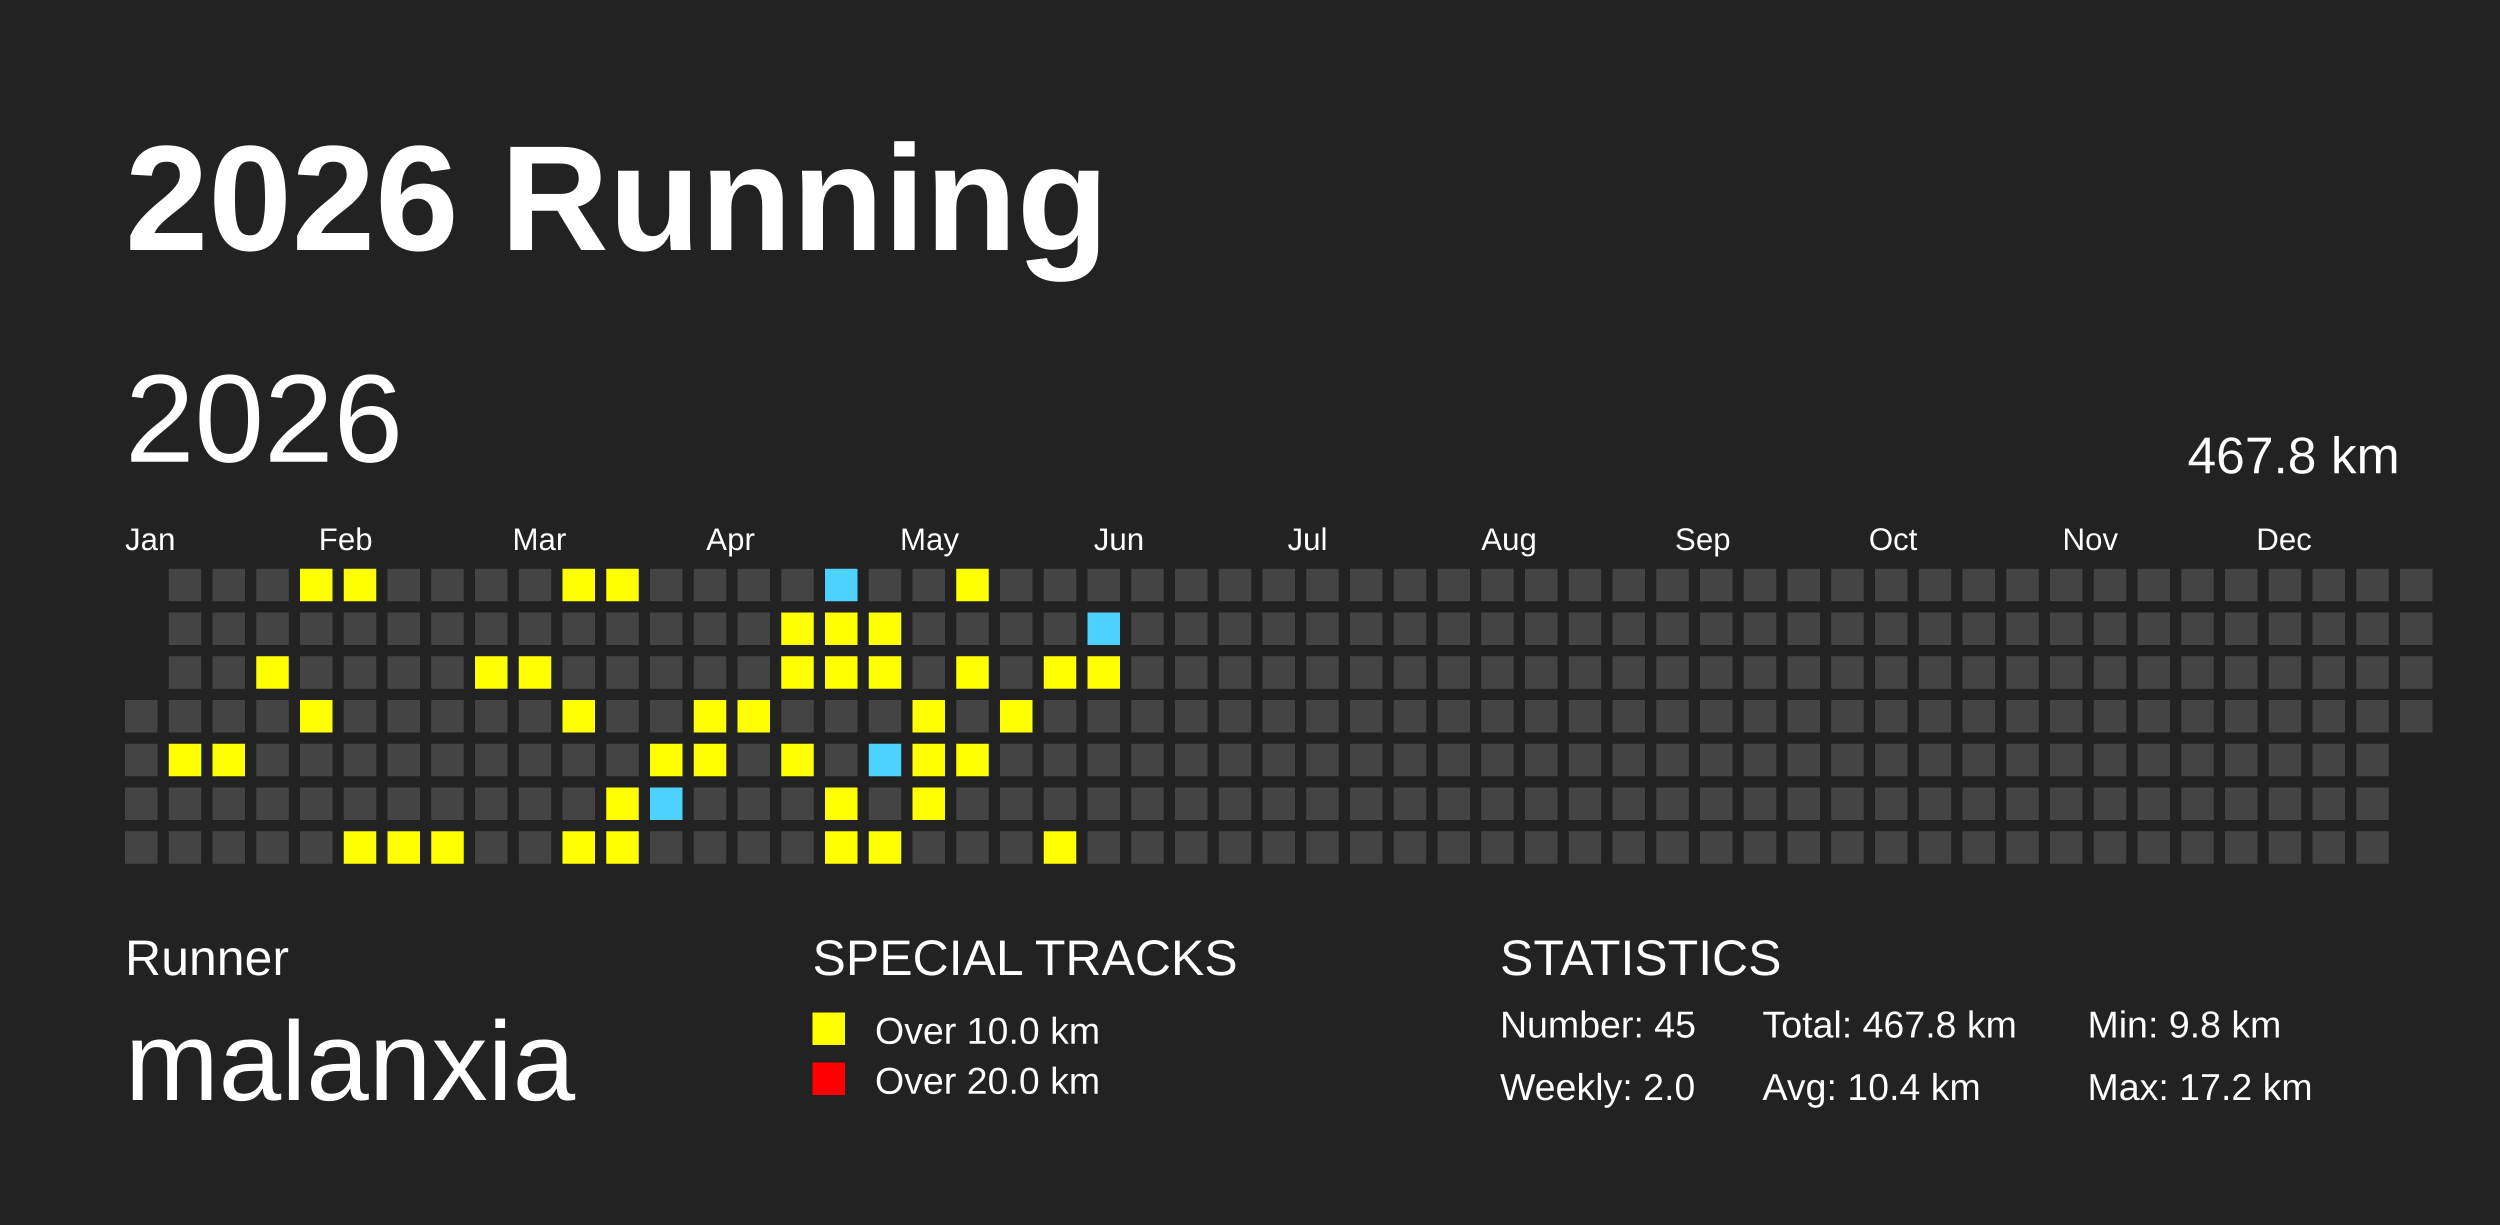
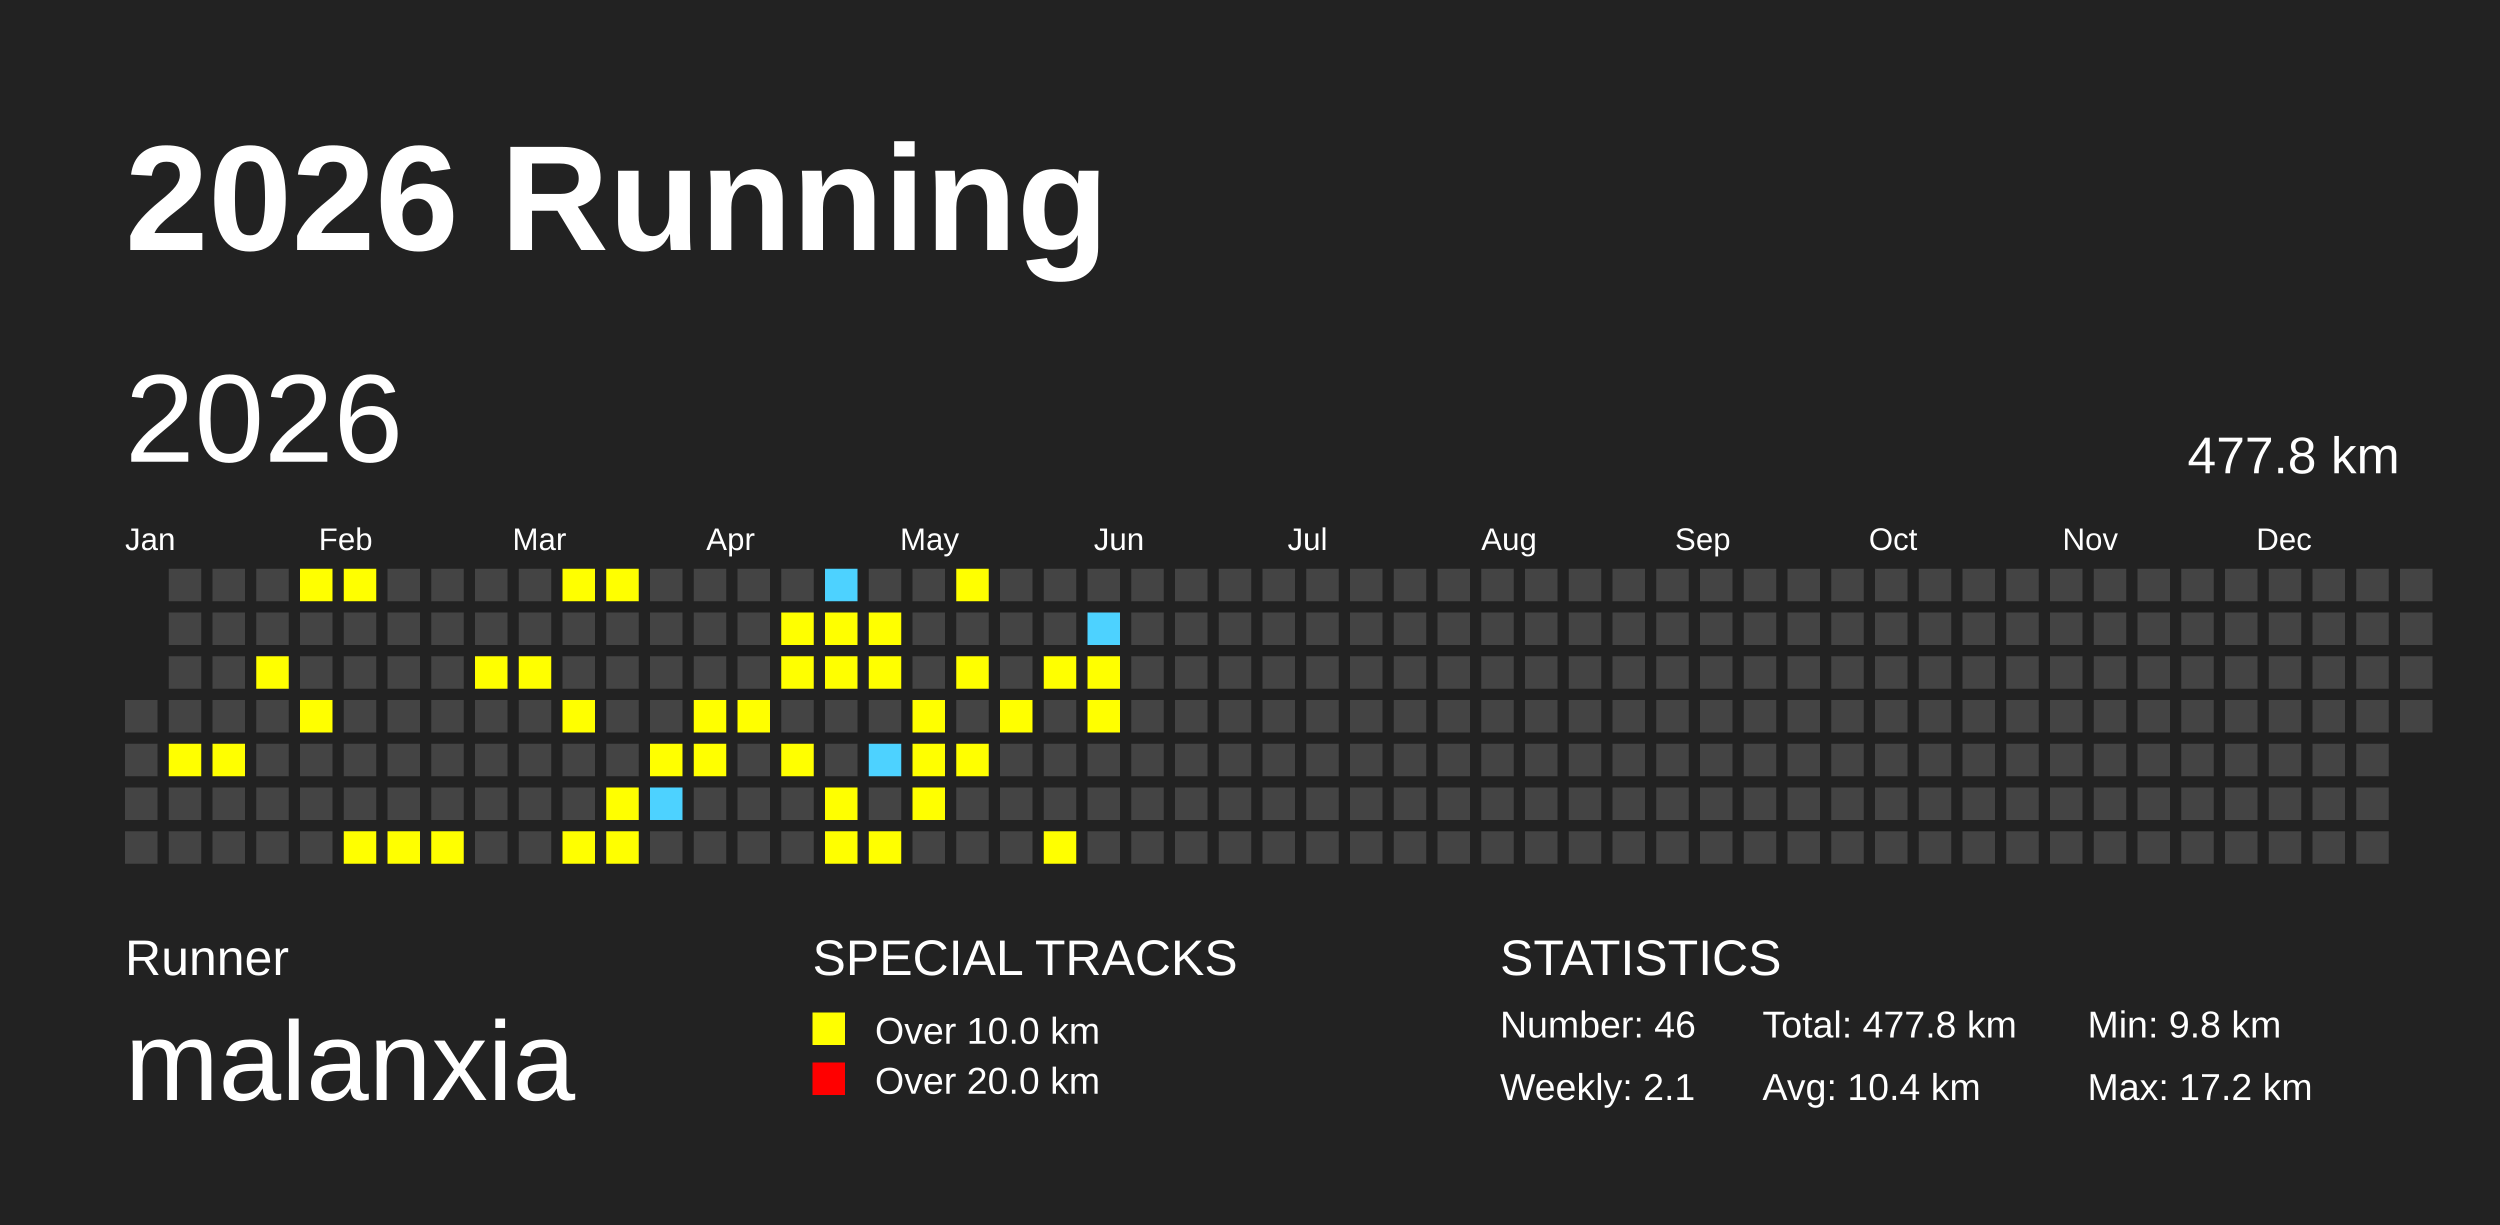
<svg xmlns="http://www.w3.org/2000/svg" baseProfile="full" height="98mm" version="1.1" viewBox="0,0,200,98" width="200mm">
  <defs />
  <rect fill="#222222" height="98" width="200" x="0" y="0" />
  <text fill="#FFFFFF" style="font-size:12px; font-family:Arial; font-weight:bold;" x="10" y="20">2026 Running</text>
  <text fill="#FFFFFF" style="font-size:4px; font-family:Arial" x="10" y="78">Runner</text>
  <text fill="#FFFFFF" style="font-size:9px; font-family:Arial" x="10" y="88">malanxia</text>
  <text fill="#FFFFFF" style="font-size:4px; font-family:Arial" x="65" y="78">SPECIAL TRACKS</text>
  <rect fill="yellow" height="2.6" width="2.6" x="65" y="81" />
  <text fill="#FFFFFF" style="font-size:3px; font-family:Arial" x="70" y="83.5">Over 10.0 km</text>
  <rect fill="red" height="2.6" width="2.6" x="65" y="85" />
  <text fill="#FFFFFF" style="font-size:3px; font-family:Arial" x="70" y="87.5">Over 20.0 km</text>
  <text fill="#FFFFFF" style="font-size:4px; font-family:Arial" x="120" y="78">STATISTICS</text>
-   <text fill="#FFFFFF" style="font-size:3px; font-family:Arial" x="120" y="83">Number: 45</text>
-   <text fill="#FFFFFF" style="font-size:3px; font-family:Arial" x="120" y="88">Weekly: 2.0</text>
-   <text fill="#FFFFFF" style="font-size:3px; font-family:Arial" x="141" y="83">Total: 467.8 km</text>
+   <text fill="#FFFFFF" style="font-size:3px; font-family:Arial" x="120" y="83">Number: 46</text>
+   <text fill="#FFFFFF" style="font-size:3px; font-family:Arial" x="120" y="88">Weekly: 2.1</text>
+   <text fill="#FFFFFF" style="font-size:3px; font-family:Arial" x="141" y="83">Total: 477.8 km</text>
  <text fill="#FFFFFF" style="font-size:3px; font-family:Arial" x="141" y="88">Avg: 10.4 km</text>
  <text fill="#FFFFFF" style="font-size:3px; font-family:Arial" x="167" y="83">Min: 9.8 km</text>
  <text fill="#FFFFFF" style="font-size:3px; font-family:Arial" x="167" y="88">Max: 17.2 km</text>
  <text dominant-baseline="hanging" fill="#FFFFFF" style="font-size:10.0px; font-family:Arial;" x="10" y="30">2026</text>
-   <text dominant-baseline="hanging" fill="#FFFFFF" style="font-size:4.125px; font-family:Arial;" x="175" y="35">467.8 km</text>
+   <text dominant-baseline="hanging" fill="#FFFFFF" style="font-size:4.125px; font-family:Arial;" x="175" y="35">477.8 km</text>
  <text fill="#FFFFFF" style="font-size:2.5px; font-family:Arial" x="10.0" y="44">Jan</text>
  <text fill="#FFFFFF" style="font-size:2.5px; font-family:Arial" x="25.5" y="44">Feb</text>
  <text fill="#FFFFFF" style="font-size:2.5px; font-family:Arial" x="41.0" y="44">Mar</text>
  <text fill="#FFFFFF" style="font-size:2.5px; font-family:Arial" x="56.5" y="44">Apr</text>
  <text fill="#FFFFFF" style="font-size:2.5px; font-family:Arial" x="72.0" y="44">May</text>
  <text fill="#FFFFFF" style="font-size:2.5px; font-family:Arial" x="87.5" y="44">Jun</text>
  <text fill="#FFFFFF" style="font-size:2.5px; font-family:Arial" x="103.0" y="44">Jul</text>
  <text fill="#FFFFFF" style="font-size:2.5px; font-family:Arial" x="118.5" y="44">Aug</text>
  <text fill="#FFFFFF" style="font-size:2.5px; font-family:Arial" x="134.0" y="44">Sep</text>
  <text fill="#FFFFFF" style="font-size:2.5px; font-family:Arial" x="149.5" y="44">Oct</text>
  <text fill="#FFFFFF" style="font-size:2.5px; font-family:Arial" x="165.0" y="44">Nov</text>
  <text fill="#FFFFFF" style="font-size:2.5px; font-family:Arial" x="180.5" y="44">Dec</text>
  <rect fill="#444444" height="2.6" width="2.6" x="10.0" y="56.0" />
  <rect fill="#444444" height="2.6" width="2.6" x="10.0" y="59.5" />
  <rect fill="#444444" height="2.6" width="2.6" x="10.0" y="63.0" />
  <rect fill="#444444" height="2.6" width="2.6" x="10.0" y="66.5" />
  <rect fill="#444444" height="2.6" width="2.6" x="13.5" y="45.5" />
  <rect fill="#444444" height="2.6" width="2.6" x="13.5" y="49.0" />
  <rect fill="#444444" height="2.6" width="2.6" x="13.5" y="52.5" />
  <rect fill="#444444" height="2.6" width="2.6" x="13.5" y="56.0" />
  <rect fill="yellow" height="2.6" width="2.6" x="13.5" y="59.5" />
  <rect fill="#444444" height="2.6" width="2.6" x="13.5" y="63.0" />
  <rect fill="#444444" height="2.6" width="2.6" x="13.5" y="66.5" />
  <rect fill="#444444" height="2.6" width="2.6" x="17.0" y="45.5" />
  <rect fill="#444444" height="2.6" width="2.6" x="17.0" y="49.0" />
  <rect fill="#444444" height="2.6" width="2.6" x="17.0" y="52.5" />
  <rect fill="#444444" height="2.6" width="2.6" x="17.0" y="56.0" />
  <rect fill="yellow" height="2.6" width="2.6" x="17.0" y="59.5" />
  <rect fill="#444444" height="2.6" width="2.6" x="17.0" y="63.0" />
  <rect fill="#444444" height="2.6" width="2.6" x="17.0" y="66.5" />
  <rect fill="#444444" height="2.6" width="2.6" x="20.5" y="45.5" />
  <rect fill="#444444" height="2.6" width="2.6" x="20.5" y="49.0" />
  <rect fill="yellow" height="2.6" width="2.6" x="20.5" y="52.5" />
  <rect fill="#444444" height="2.6" width="2.6" x="20.5" y="56.0" />
  <rect fill="#444444" height="2.6" width="2.6" x="20.5" y="59.5" />
  <rect fill="#444444" height="2.6" width="2.6" x="20.5" y="63.0" />
  <rect fill="#444444" height="2.6" width="2.6" x="20.5" y="66.5" />
  <rect fill="yellow" height="2.6" width="2.6" x="24.0" y="45.5" />
  <rect fill="#444444" height="2.6" width="2.6" x="24.0" y="49.0" />
  <rect fill="#444444" height="2.6" width="2.6" x="24.0" y="52.5" />
  <rect fill="yellow" height="2.6" width="2.6" x="24.0" y="56.0" />
  <rect fill="#444444" height="2.6" width="2.6" x="24.0" y="59.5" />
  <rect fill="#444444" height="2.6" width="2.6" x="24.0" y="63.0" />
  <rect fill="#444444" height="2.6" width="2.6" x="24.0" y="66.5" />
  <rect fill="yellow" height="2.6" width="2.6" x="27.5" y="45.5" />
  <rect fill="#444444" height="2.6" width="2.6" x="27.5" y="49.0" />
  <rect fill="#444444" height="2.6" width="2.6" x="27.5" y="52.5" />
  <rect fill="#444444" height="2.6" width="2.6" x="27.5" y="56.0" />
  <rect fill="#444444" height="2.6" width="2.6" x="27.5" y="59.5" />
  <rect fill="#444444" height="2.6" width="2.6" x="27.5" y="63.0" />
  <rect fill="yellow" height="2.6" width="2.6" x="27.5" y="66.5" />
  <rect fill="#444444" height="2.6" width="2.6" x="31.0" y="45.5" />
  <rect fill="#444444" height="2.6" width="2.6" x="31.0" y="49.0" />
  <rect fill="#444444" height="2.6" width="2.6" x="31.0" y="52.5" />
  <rect fill="#444444" height="2.6" width="2.6" x="31.0" y="56.0" />
  <rect fill="#444444" height="2.6" width="2.6" x="31.0" y="59.5" />
  <rect fill="#444444" height="2.6" width="2.6" x="31.0" y="63.0" />
  <rect fill="yellow" height="2.6" width="2.6" x="31.0" y="66.5" />
  <rect fill="#444444" height="2.6" width="2.6" x="34.5" y="45.5" />
  <rect fill="#444444" height="2.6" width="2.6" x="34.5" y="49.0" />
  <rect fill="#444444" height="2.6" width="2.6" x="34.5" y="52.5" />
  <rect fill="#444444" height="2.6" width="2.6" x="34.5" y="56.0" />
  <rect fill="#444444" height="2.6" width="2.6" x="34.5" y="59.5" />
  <rect fill="#444444" height="2.6" width="2.6" x="34.5" y="63.0" />
  <rect fill="yellow" height="2.6" width="2.6" x="34.5" y="66.5" />
  <rect fill="#444444" height="2.6" width="2.6" x="38.0" y="45.5" />
  <rect fill="#444444" height="2.6" width="2.6" x="38.0" y="49.0" />
  <rect fill="yellow" height="2.6" width="2.6" x="38.0" y="52.5" />
  <rect fill="#444444" height="2.6" width="2.6" x="38.0" y="56.0" />
  <rect fill="#444444" height="2.6" width="2.6" x="38.0" y="59.5" />
  <rect fill="#444444" height="2.6" width="2.6" x="38.0" y="63.0" />
  <rect fill="#444444" height="2.6" width="2.6" x="38.0" y="66.5" />
  <rect fill="#444444" height="2.6" width="2.6" x="41.5" y="45.5" />
  <rect fill="#444444" height="2.6" width="2.6" x="41.5" y="49.0" />
  <rect fill="yellow" height="2.6" width="2.6" x="41.5" y="52.5" />
  <rect fill="#444444" height="2.6" width="2.6" x="41.5" y="56.0" />
  <rect fill="#444444" height="2.6" width="2.6" x="41.5" y="59.5" />
  <rect fill="#444444" height="2.6" width="2.6" x="41.5" y="63.0" />
  <rect fill="#444444" height="2.6" width="2.6" x="41.5" y="66.5" />
  <rect fill="yellow" height="2.6" width="2.6" x="45.0" y="45.5" />
  <rect fill="#444444" height="2.6" width="2.6" x="45.0" y="49.0" />
  <rect fill="#444444" height="2.6" width="2.6" x="45.0" y="52.5" />
  <rect fill="yellow" height="2.6" width="2.6" x="45.0" y="56.0" />
  <rect fill="#444444" height="2.6" width="2.6" x="45.0" y="59.5" />
  <rect fill="#444444" height="2.6" width="2.6" x="45.0" y="63.0" />
  <rect fill="yellow" height="2.6" width="2.6" x="45.0" y="66.5" />
  <rect fill="yellow" height="2.6" width="2.6" x="48.5" y="45.5" />
  <rect fill="#444444" height="2.6" width="2.6" x="48.5" y="49.0" />
  <rect fill="#444444" height="2.6" width="2.6" x="48.5" y="52.5" />
  <rect fill="#444444" height="2.6" width="2.6" x="48.5" y="56.0" />
  <rect fill="#444444" height="2.6" width="2.6" x="48.5" y="59.5" />
  <rect fill="yellow" height="2.6" width="2.6" x="48.5" y="63.0" />
  <rect fill="yellow" height="2.6" width="2.6" x="48.5" y="66.5" />
  <rect fill="#444444" height="2.6" width="2.6" x="52.0" y="45.5" />
  <rect fill="#444444" height="2.6" width="2.6" x="52.0" y="49.0" />
  <rect fill="#444444" height="2.6" width="2.6" x="52.0" y="52.5" />
  <rect fill="#444444" height="2.6" width="2.6" x="52.0" y="56.0" />
  <rect fill="yellow" height="2.6" width="2.6" x="52.0" y="59.5" />
  <rect fill="#4DD2FF" height="2.6" width="2.6" x="52.0" y="63.0" />
  <rect fill="#444444" height="2.6" width="2.6" x="52.0" y="66.5" />
  <rect fill="#444444" height="2.6" width="2.6" x="55.5" y="45.5" />
  <rect fill="#444444" height="2.6" width="2.6" x="55.5" y="49.0" />
  <rect fill="#444444" height="2.6" width="2.6" x="55.5" y="52.5" />
  <rect fill="yellow" height="2.6" width="2.6" x="55.5" y="56.0" />
  <rect fill="yellow" height="2.6" width="2.6" x="55.5" y="59.5" />
  <rect fill="#444444" height="2.6" width="2.6" x="55.5" y="63.0" />
  <rect fill="#444444" height="2.6" width="2.6" x="55.5" y="66.5" />
  <rect fill="#444444" height="2.6" width="2.6" x="59.0" y="45.5" />
  <rect fill="#444444" height="2.6" width="2.6" x="59.0" y="49.0" />
  <rect fill="#444444" height="2.6" width="2.6" x="59.0" y="52.5" />
  <rect fill="yellow" height="2.6" width="2.6" x="59.0" y="56.0" />
  <rect fill="#444444" height="2.6" width="2.6" x="59.0" y="59.5" />
  <rect fill="#444444" height="2.6" width="2.6" x="59.0" y="63.0" />
  <rect fill="#444444" height="2.6" width="2.6" x="59.0" y="66.5" />
  <rect fill="#444444" height="2.6" width="2.6" x="62.5" y="45.5" />
  <rect fill="yellow" height="2.6" width="2.6" x="62.5" y="49.0" />
  <rect fill="yellow" height="2.6" width="2.6" x="62.5" y="52.5" />
  <rect fill="#444444" height="2.6" width="2.6" x="62.5" y="56.0" />
  <rect fill="yellow" height="2.6" width="2.6" x="62.5" y="59.5" />
  <rect fill="#444444" height="2.6" width="2.6" x="62.5" y="63.0" />
  <rect fill="#444444" height="2.6" width="2.6" x="62.5" y="66.5" />
  <rect fill="#4DD2FF" height="2.6" width="2.6" x="66.0" y="45.5" />
  <rect fill="yellow" height="2.6" width="2.6" x="66.0" y="49.0" />
  <rect fill="yellow" height="2.6" width="2.6" x="66.0" y="52.5" />
  <rect fill="#444444" height="2.6" width="2.6" x="66.0" y="56.0" />
  <rect fill="#444444" height="2.6" width="2.6" x="66.0" y="59.5" />
  <rect fill="yellow" height="2.6" width="2.6" x="66.0" y="63.0" />
  <rect fill="yellow" height="2.6" width="2.6" x="66.0" y="66.5" />
  <rect fill="#444444" height="2.6" width="2.6" x="69.5" y="45.5" />
  <rect fill="yellow" height="2.6" width="2.6" x="69.5" y="49.0" />
  <rect fill="yellow" height="2.6" width="2.6" x="69.5" y="52.5" />
  <rect fill="#444444" height="2.6" width="2.6" x="69.5" y="56.0" />
  <rect fill="#4DD2FF" height="2.6" width="2.6" x="69.5" y="59.5" />
  <rect fill="#444444" height="2.6" width="2.6" x="69.5" y="63.0" />
  <rect fill="yellow" height="2.6" width="2.6" x="69.5" y="66.5" />
  <rect fill="#444444" height="2.6" width="2.6" x="73.0" y="45.5" />
  <rect fill="#444444" height="2.6" width="2.6" x="73.0" y="49.0" />
  <rect fill="#444444" height="2.6" width="2.6" x="73.0" y="52.5" />
  <rect fill="yellow" height="2.6" width="2.6" x="73.0" y="56.0" />
  <rect fill="yellow" height="2.6" width="2.6" x="73.0" y="59.5" />
  <rect fill="yellow" height="2.6" width="2.6" x="73.0" y="63.0" />
  <rect fill="#444444" height="2.6" width="2.6" x="73.0" y="66.5" />
  <rect fill="yellow" height="2.6" width="2.6" x="76.5" y="45.5" />
  <rect fill="#444444" height="2.6" width="2.6" x="76.5" y="49.0" />
  <rect fill="yellow" height="2.6" width="2.6" x="76.5" y="52.5" />
  <rect fill="#444444" height="2.6" width="2.6" x="76.5" y="56.0" />
  <rect fill="yellow" height="2.6" width="2.6" x="76.5" y="59.5" />
  <rect fill="#444444" height="2.6" width="2.6" x="76.5" y="63.0" />
  <rect fill="#444444" height="2.6" width="2.6" x="76.5" y="66.5" />
  <rect fill="#444444" height="2.6" width="2.6" x="80.0" y="45.5" />
  <rect fill="#444444" height="2.6" width="2.6" x="80.0" y="49.0" />
  <rect fill="#444444" height="2.6" width="2.6" x="80.0" y="52.5" />
  <rect fill="yellow" height="2.6" width="2.6" x="80.0" y="56.0" />
  <rect fill="#444444" height="2.6" width="2.6" x="80.0" y="59.5" />
  <rect fill="#444444" height="2.6" width="2.6" x="80.0" y="63.0" />
  <rect fill="#444444" height="2.6" width="2.6" x="80.0" y="66.5" />
  <rect fill="#444444" height="2.6" width="2.6" x="83.5" y="45.5" />
  <rect fill="#444444" height="2.6" width="2.6" x="83.5" y="49.0" />
  <rect fill="yellow" height="2.6" width="2.6" x="83.5" y="52.5" />
  <rect fill="#444444" height="2.6" width="2.6" x="83.5" y="56.0" />
  <rect fill="#444444" height="2.6" width="2.6" x="83.5" y="59.5" />
  <rect fill="#444444" height="2.6" width="2.6" x="83.5" y="63.0" />
  <rect fill="yellow" height="2.6" width="2.6" x="83.5" y="66.5" />
  <rect fill="#444444" height="2.6" width="2.6" x="87.0" y="45.5" />
  <rect fill="#4DD2FF" height="2.6" width="2.6" x="87.0" y="49.0" />
  <rect fill="yellow" height="2.6" width="2.6" x="87.0" y="52.5" />
-   <rect fill="#444444" height="2.6" width="2.6" x="87.0" y="56.0" />
+   <rect fill="yellow" height="2.6" width="2.6" x="87.0" y="56.0" />
  <rect fill="#444444" height="2.6" width="2.6" x="87.0" y="59.5" />
  <rect fill="#444444" height="2.6" width="2.6" x="87.0" y="63.0" />
  <rect fill="#444444" height="2.6" width="2.6" x="87.0" y="66.5" />
  <rect fill="#444444" height="2.6" width="2.6" x="90.5" y="45.5" />
  <rect fill="#444444" height="2.6" width="2.6" x="90.5" y="49.0" />
  <rect fill="#444444" height="2.6" width="2.6" x="90.5" y="52.5" />
  <rect fill="#444444" height="2.6" width="2.6" x="90.5" y="56.0" />
  <rect fill="#444444" height="2.6" width="2.6" x="90.5" y="59.5" />
  <rect fill="#444444" height="2.6" width="2.6" x="90.5" y="63.0" />
  <rect fill="#444444" height="2.6" width="2.6" x="90.5" y="66.5" />
  <rect fill="#444444" height="2.6" width="2.6" x="94.0" y="45.5" />
  <rect fill="#444444" height="2.6" width="2.6" x="94.0" y="49.0" />
  <rect fill="#444444" height="2.6" width="2.6" x="94.0" y="52.5" />
  <rect fill="#444444" height="2.6" width="2.6" x="94.0" y="56.0" />
  <rect fill="#444444" height="2.6" width="2.6" x="94.0" y="59.5" />
  <rect fill="#444444" height="2.6" width="2.6" x="94.0" y="63.0" />
  <rect fill="#444444" height="2.6" width="2.6" x="94.0" y="66.5" />
  <rect fill="#444444" height="2.6" width="2.6" x="97.5" y="45.5" />
  <rect fill="#444444" height="2.6" width="2.6" x="97.5" y="49.0" />
  <rect fill="#444444" height="2.6" width="2.6" x="97.5" y="52.5" />
  <rect fill="#444444" height="2.6" width="2.6" x="97.5" y="56.0" />
  <rect fill="#444444" height="2.6" width="2.6" x="97.5" y="59.5" />
  <rect fill="#444444" height="2.6" width="2.6" x="97.5" y="63.0" />
  <rect fill="#444444" height="2.6" width="2.6" x="97.5" y="66.5" />
  <rect fill="#444444" height="2.6" width="2.6" x="101.0" y="45.5" />
  <rect fill="#444444" height="2.6" width="2.6" x="101.0" y="49.0" />
  <rect fill="#444444" height="2.6" width="2.6" x="101.0" y="52.5" />
  <rect fill="#444444" height="2.6" width="2.6" x="101.0" y="56.0" />
  <rect fill="#444444" height="2.6" width="2.6" x="101.0" y="59.5" />
  <rect fill="#444444" height="2.6" width="2.6" x="101.0" y="63.0" />
  <rect fill="#444444" height="2.6" width="2.6" x="101.0" y="66.5" />
  <rect fill="#444444" height="2.6" width="2.6" x="104.5" y="45.5" />
  <rect fill="#444444" height="2.6" width="2.6" x="104.5" y="49.0" />
  <rect fill="#444444" height="2.6" width="2.6" x="104.5" y="52.5" />
  <rect fill="#444444" height="2.6" width="2.6" x="104.5" y="56.0" />
  <rect fill="#444444" height="2.6" width="2.6" x="104.5" y="59.5" />
  <rect fill="#444444" height="2.6" width="2.6" x="104.5" y="63.0" />
  <rect fill="#444444" height="2.6" width="2.6" x="104.5" y="66.5" />
  <rect fill="#444444" height="2.6" width="2.6" x="108.0" y="45.5" />
  <rect fill="#444444" height="2.6" width="2.6" x="108.0" y="49.0" />
  <rect fill="#444444" height="2.6" width="2.6" x="108.0" y="52.5" />
  <rect fill="#444444" height="2.6" width="2.6" x="108.0" y="56.0" />
  <rect fill="#444444" height="2.6" width="2.6" x="108.0" y="59.5" />
  <rect fill="#444444" height="2.6" width="2.6" x="108.0" y="63.0" />
  <rect fill="#444444" height="2.6" width="2.6" x="108.0" y="66.5" />
  <rect fill="#444444" height="2.6" width="2.6" x="111.5" y="45.5" />
  <rect fill="#444444" height="2.6" width="2.6" x="111.5" y="49.0" />
  <rect fill="#444444" height="2.6" width="2.6" x="111.5" y="52.5" />
  <rect fill="#444444" height="2.6" width="2.6" x="111.5" y="56.0" />
  <rect fill="#444444" height="2.6" width="2.6" x="111.5" y="59.5" />
  <rect fill="#444444" height="2.6" width="2.6" x="111.5" y="63.0" />
  <rect fill="#444444" height="2.6" width="2.6" x="111.5" y="66.5" />
  <rect fill="#444444" height="2.6" width="2.6" x="115.0" y="45.5" />
  <rect fill="#444444" height="2.6" width="2.6" x="115.0" y="49.0" />
  <rect fill="#444444" height="2.6" width="2.6" x="115.0" y="52.5" />
  <rect fill="#444444" height="2.6" width="2.6" x="115.0" y="56.0" />
  <rect fill="#444444" height="2.6" width="2.6" x="115.0" y="59.5" />
  <rect fill="#444444" height="2.6" width="2.6" x="115.0" y="63.0" />
  <rect fill="#444444" height="2.6" width="2.6" x="115.0" y="66.5" />
  <rect fill="#444444" height="2.6" width="2.6" x="118.5" y="45.5" />
  <rect fill="#444444" height="2.6" width="2.6" x="118.5" y="49.0" />
  <rect fill="#444444" height="2.6" width="2.6" x="118.5" y="52.5" />
  <rect fill="#444444" height="2.6" width="2.6" x="118.5" y="56.0" />
  <rect fill="#444444" height="2.6" width="2.6" x="118.5" y="59.5" />
  <rect fill="#444444" height="2.6" width="2.6" x="118.5" y="63.0" />
  <rect fill="#444444" height="2.6" width="2.6" x="118.5" y="66.5" />
  <rect fill="#444444" height="2.6" width="2.6" x="122.0" y="45.5" />
  <rect fill="#444444" height="2.6" width="2.6" x="122.0" y="49.0" />
  <rect fill="#444444" height="2.6" width="2.6" x="122.0" y="52.5" />
  <rect fill="#444444" height="2.6" width="2.6" x="122.0" y="56.0" />
  <rect fill="#444444" height="2.6" width="2.6" x="122.0" y="59.5" />
  <rect fill="#444444" height="2.6" width="2.6" x="122.0" y="63.0" />
  <rect fill="#444444" height="2.6" width="2.6" x="122.0" y="66.5" />
  <rect fill="#444444" height="2.6" width="2.6" x="125.5" y="45.5" />
  <rect fill="#444444" height="2.6" width="2.6" x="125.5" y="49.0" />
  <rect fill="#444444" height="2.6" width="2.6" x="125.5" y="52.5" />
  <rect fill="#444444" height="2.6" width="2.6" x="125.5" y="56.0" />
  <rect fill="#444444" height="2.6" width="2.6" x="125.5" y="59.5" />
  <rect fill="#444444" height="2.6" width="2.6" x="125.5" y="63.0" />
  <rect fill="#444444" height="2.6" width="2.6" x="125.5" y="66.5" />
  <rect fill="#444444" height="2.6" width="2.6" x="129.0" y="45.5" />
  <rect fill="#444444" height="2.6" width="2.6" x="129.0" y="49.0" />
  <rect fill="#444444" height="2.6" width="2.6" x="129.0" y="52.5" />
  <rect fill="#444444" height="2.6" width="2.6" x="129.0" y="56.0" />
  <rect fill="#444444" height="2.6" width="2.6" x="129.0" y="59.5" />
  <rect fill="#444444" height="2.6" width="2.6" x="129.0" y="63.0" />
  <rect fill="#444444" height="2.6" width="2.6" x="129.0" y="66.5" />
  <rect fill="#444444" height="2.6" width="2.6" x="132.5" y="45.5" />
  <rect fill="#444444" height="2.6" width="2.6" x="132.5" y="49.0" />
  <rect fill="#444444" height="2.6" width="2.6" x="132.5" y="52.5" />
  <rect fill="#444444" height="2.6" width="2.6" x="132.5" y="56.0" />
  <rect fill="#444444" height="2.6" width="2.6" x="132.5" y="59.5" />
  <rect fill="#444444" height="2.6" width="2.6" x="132.5" y="63.0" />
  <rect fill="#444444" height="2.6" width="2.6" x="132.5" y="66.5" />
  <rect fill="#444444" height="2.6" width="2.6" x="136.0" y="45.5" />
  <rect fill="#444444" height="2.6" width="2.6" x="136.0" y="49.0" />
  <rect fill="#444444" height="2.6" width="2.6" x="136.0" y="52.5" />
  <rect fill="#444444" height="2.6" width="2.6" x="136.0" y="56.0" />
  <rect fill="#444444" height="2.6" width="2.6" x="136.0" y="59.5" />
  <rect fill="#444444" height="2.6" width="2.6" x="136.0" y="63.0" />
  <rect fill="#444444" height="2.6" width="2.6" x="136.0" y="66.5" />
  <rect fill="#444444" height="2.6" width="2.6" x="139.5" y="45.5" />
  <rect fill="#444444" height="2.6" width="2.6" x="139.5" y="49.0" />
  <rect fill="#444444" height="2.6" width="2.6" x="139.5" y="52.5" />
  <rect fill="#444444" height="2.6" width="2.6" x="139.5" y="56.0" />
  <rect fill="#444444" height="2.6" width="2.6" x="139.5" y="59.5" />
  <rect fill="#444444" height="2.6" width="2.6" x="139.5" y="63.0" />
  <rect fill="#444444" height="2.6" width="2.6" x="139.5" y="66.5" />
  <rect fill="#444444" height="2.6" width="2.6" x="143.0" y="45.5" />
  <rect fill="#444444" height="2.6" width="2.6" x="143.0" y="49.0" />
  <rect fill="#444444" height="2.6" width="2.6" x="143.0" y="52.5" />
  <rect fill="#444444" height="2.6" width="2.6" x="143.0" y="56.0" />
  <rect fill="#444444" height="2.6" width="2.6" x="143.0" y="59.5" />
  <rect fill="#444444" height="2.6" width="2.6" x="143.0" y="63.0" />
  <rect fill="#444444" height="2.6" width="2.6" x="143.0" y="66.5" />
  <rect fill="#444444" height="2.6" width="2.6" x="146.5" y="45.5" />
  <rect fill="#444444" height="2.6" width="2.6" x="146.5" y="49.0" />
  <rect fill="#444444" height="2.6" width="2.6" x="146.5" y="52.5" />
  <rect fill="#444444" height="2.6" width="2.6" x="146.5" y="56.0" />
  <rect fill="#444444" height="2.6" width="2.6" x="146.5" y="59.5" />
  <rect fill="#444444" height="2.6" width="2.6" x="146.5" y="63.0" />
  <rect fill="#444444" height="2.6" width="2.6" x="146.5" y="66.5" />
  <rect fill="#444444" height="2.6" width="2.6" x="150.0" y="45.5" />
  <rect fill="#444444" height="2.6" width="2.6" x="150.0" y="49.0" />
  <rect fill="#444444" height="2.6" width="2.6" x="150.0" y="52.5" />
  <rect fill="#444444" height="2.6" width="2.6" x="150.0" y="56.0" />
  <rect fill="#444444" height="2.6" width="2.6" x="150.0" y="59.5" />
  <rect fill="#444444" height="2.6" width="2.6" x="150.0" y="63.0" />
  <rect fill="#444444" height="2.6" width="2.6" x="150.0" y="66.5" />
  <rect fill="#444444" height="2.6" width="2.6" x="153.5" y="45.5" />
  <rect fill="#444444" height="2.6" width="2.6" x="153.5" y="49.0" />
  <rect fill="#444444" height="2.6" width="2.6" x="153.5" y="52.5" />
  <rect fill="#444444" height="2.6" width="2.6" x="153.5" y="56.0" />
  <rect fill="#444444" height="2.6" width="2.6" x="153.5" y="59.5" />
  <rect fill="#444444" height="2.6" width="2.6" x="153.5" y="63.0" />
  <rect fill="#444444" height="2.6" width="2.6" x="153.5" y="66.5" />
  <rect fill="#444444" height="2.6" width="2.6" x="157.0" y="45.5" />
  <rect fill="#444444" height="2.6" width="2.6" x="157.0" y="49.0" />
  <rect fill="#444444" height="2.6" width="2.6" x="157.0" y="52.5" />
  <rect fill="#444444" height="2.6" width="2.6" x="157.0" y="56.0" />
  <rect fill="#444444" height="2.6" width="2.6" x="157.0" y="59.5" />
  <rect fill="#444444" height="2.6" width="2.6" x="157.0" y="63.0" />
  <rect fill="#444444" height="2.6" width="2.6" x="157.0" y="66.5" />
  <rect fill="#444444" height="2.6" width="2.6" x="160.5" y="45.5" />
  <rect fill="#444444" height="2.6" width="2.6" x="160.5" y="49.0" />
  <rect fill="#444444" height="2.6" width="2.6" x="160.5" y="52.5" />
  <rect fill="#444444" height="2.6" width="2.6" x="160.5" y="56.0" />
  <rect fill="#444444" height="2.6" width="2.6" x="160.5" y="59.5" />
  <rect fill="#444444" height="2.6" width="2.6" x="160.5" y="63.0" />
  <rect fill="#444444" height="2.6" width="2.6" x="160.5" y="66.5" />
  <rect fill="#444444" height="2.6" width="2.6" x="164.0" y="45.5" />
  <rect fill="#444444" height="2.6" width="2.6" x="164.0" y="49.0" />
  <rect fill="#444444" height="2.6" width="2.6" x="164.0" y="52.5" />
  <rect fill="#444444" height="2.6" width="2.6" x="164.0" y="56.0" />
  <rect fill="#444444" height="2.6" width="2.6" x="164.0" y="59.5" />
  <rect fill="#444444" height="2.6" width="2.6" x="164.0" y="63.0" />
  <rect fill="#444444" height="2.6" width="2.6" x="164.0" y="66.5" />
  <rect fill="#444444" height="2.6" width="2.6" x="167.5" y="45.5" />
  <rect fill="#444444" height="2.6" width="2.6" x="167.5" y="49.0" />
  <rect fill="#444444" height="2.6" width="2.6" x="167.5" y="52.5" />
  <rect fill="#444444" height="2.6" width="2.6" x="167.5" y="56.0" />
  <rect fill="#444444" height="2.6" width="2.6" x="167.5" y="59.5" />
  <rect fill="#444444" height="2.6" width="2.6" x="167.5" y="63.0" />
  <rect fill="#444444" height="2.6" width="2.6" x="167.5" y="66.5" />
  <rect fill="#444444" height="2.6" width="2.6" x="171.0" y="45.5" />
  <rect fill="#444444" height="2.6" width="2.6" x="171.0" y="49.0" />
  <rect fill="#444444" height="2.6" width="2.6" x="171.0" y="52.5" />
  <rect fill="#444444" height="2.6" width="2.6" x="171.0" y="56.0" />
  <rect fill="#444444" height="2.6" width="2.6" x="171.0" y="59.5" />
  <rect fill="#444444" height="2.6" width="2.6" x="171.0" y="63.0" />
  <rect fill="#444444" height="2.6" width="2.6" x="171.0" y="66.5" />
  <rect fill="#444444" height="2.6" width="2.6" x="174.5" y="45.5" />
  <rect fill="#444444" height="2.6" width="2.6" x="174.5" y="49.0" />
  <rect fill="#444444" height="2.6" width="2.6" x="174.5" y="52.5" />
  <rect fill="#444444" height="2.6" width="2.6" x="174.5" y="56.0" />
  <rect fill="#444444" height="2.6" width="2.6" x="174.5" y="59.5" />
  <rect fill="#444444" height="2.6" width="2.6" x="174.5" y="63.0" />
  <rect fill="#444444" height="2.6" width="2.6" x="174.5" y="66.5" />
  <rect fill="#444444" height="2.6" width="2.6" x="178.0" y="45.5" />
  <rect fill="#444444" height="2.6" width="2.6" x="178.0" y="49.0" />
  <rect fill="#444444" height="2.6" width="2.6" x="178.0" y="52.5" />
  <rect fill="#444444" height="2.6" width="2.6" x="178.0" y="56.0" />
  <rect fill="#444444" height="2.6" width="2.6" x="178.0" y="59.5" />
  <rect fill="#444444" height="2.6" width="2.6" x="178.0" y="63.0" />
  <rect fill="#444444" height="2.6" width="2.6" x="178.0" y="66.5" />
  <rect fill="#444444" height="2.6" width="2.6" x="181.5" y="45.5" />
  <rect fill="#444444" height="2.6" width="2.6" x="181.5" y="49.0" />
  <rect fill="#444444" height="2.6" width="2.6" x="181.5" y="52.5" />
  <rect fill="#444444" height="2.6" width="2.6" x="181.5" y="56.0" />
  <rect fill="#444444" height="2.6" width="2.6" x="181.5" y="59.5" />
  <rect fill="#444444" height="2.6" width="2.6" x="181.5" y="63.0" />
  <rect fill="#444444" height="2.6" width="2.6" x="181.5" y="66.5" />
  <rect fill="#444444" height="2.6" width="2.6" x="185.0" y="45.5" />
  <rect fill="#444444" height="2.6" width="2.6" x="185.0" y="49.0" />
  <rect fill="#444444" height="2.6" width="2.6" x="185.0" y="52.5" />
  <rect fill="#444444" height="2.6" width="2.6" x="185.0" y="56.0" />
  <rect fill="#444444" height="2.6" width="2.6" x="185.0" y="59.5" />
  <rect fill="#444444" height="2.6" width="2.6" x="185.0" y="63.0" />
  <rect fill="#444444" height="2.6" width="2.6" x="185.0" y="66.5" />
  <rect fill="#444444" height="2.6" width="2.6" x="188.5" y="45.5" />
  <rect fill="#444444" height="2.6" width="2.6" x="188.5" y="49.0" />
  <rect fill="#444444" height="2.6" width="2.6" x="188.5" y="52.5" />
  <rect fill="#444444" height="2.6" width="2.6" x="188.5" y="56.0" />
  <rect fill="#444444" height="2.6" width="2.6" x="188.5" y="59.5" />
  <rect fill="#444444" height="2.6" width="2.6" x="188.5" y="63.0" />
  <rect fill="#444444" height="2.6" width="2.6" x="188.5" y="66.5" />
  <rect fill="#444444" height="2.6" width="2.6" x="192.0" y="45.5" />
  <rect fill="#444444" height="2.6" width="2.6" x="192.0" y="49.0" />
  <rect fill="#444444" height="2.6" width="2.6" x="192.0" y="52.5" />
  <rect fill="#444444" height="2.6" width="2.6" x="192.0" y="56.0" />
</svg>
